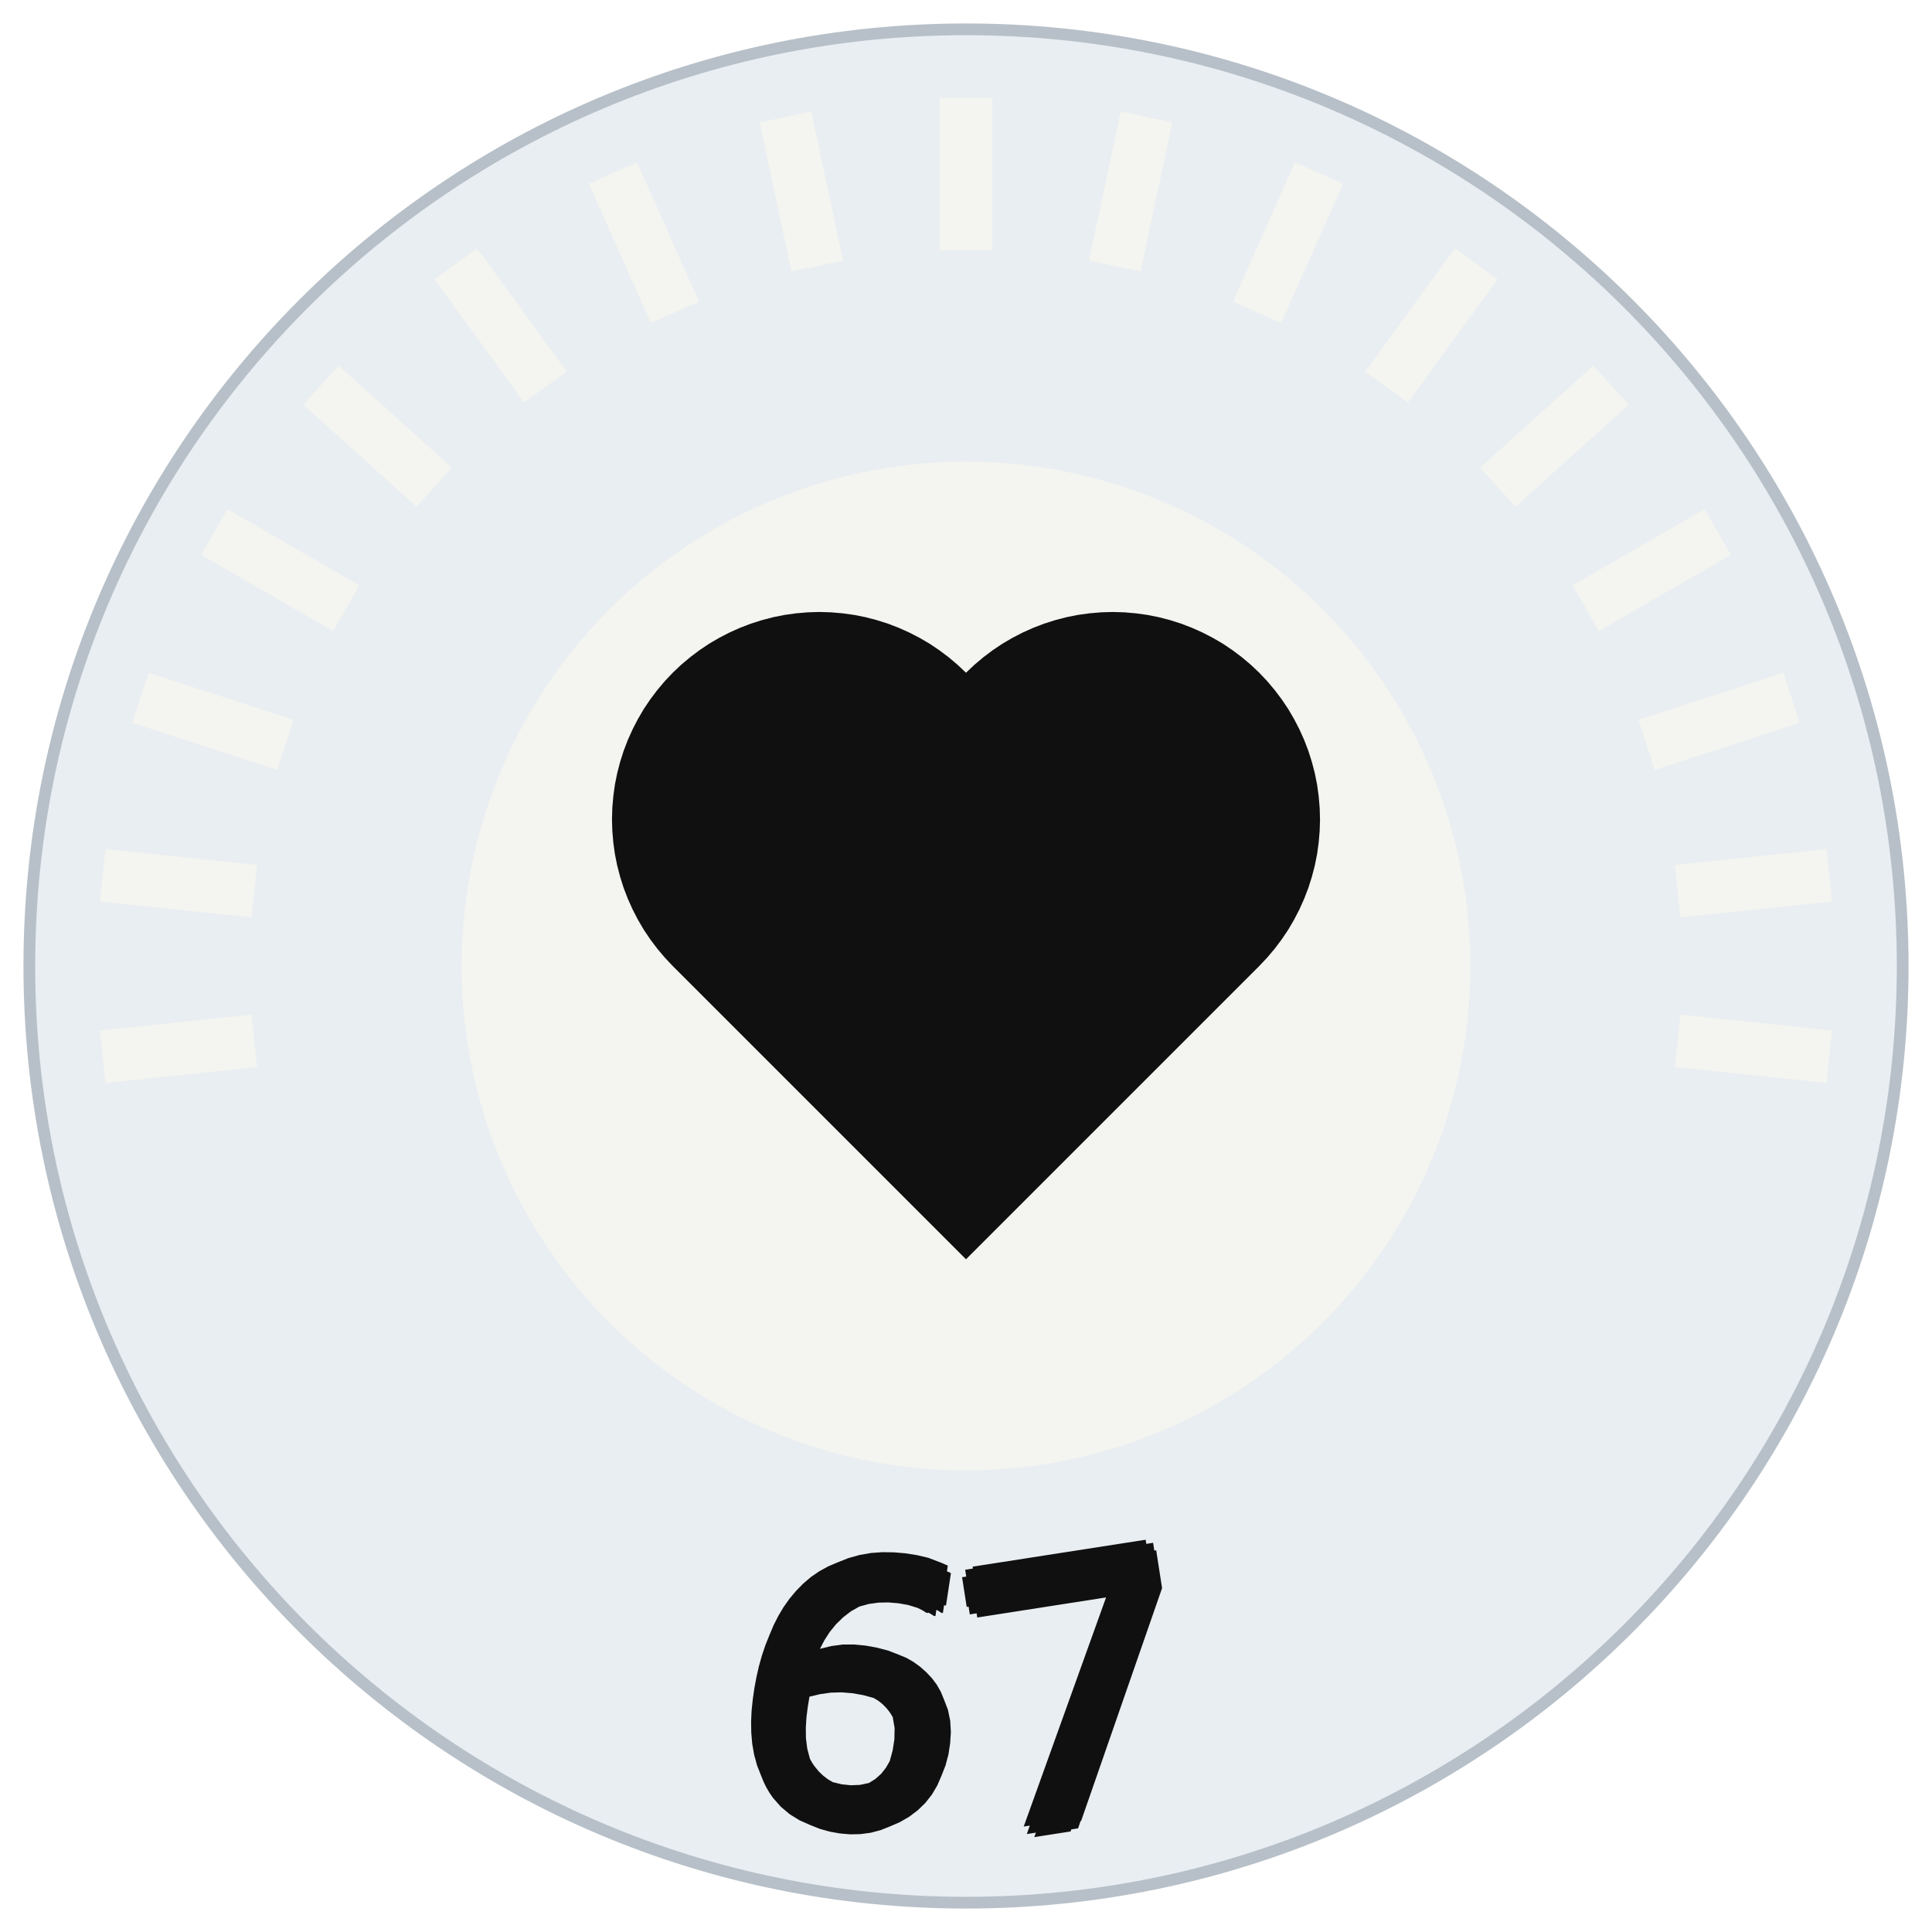
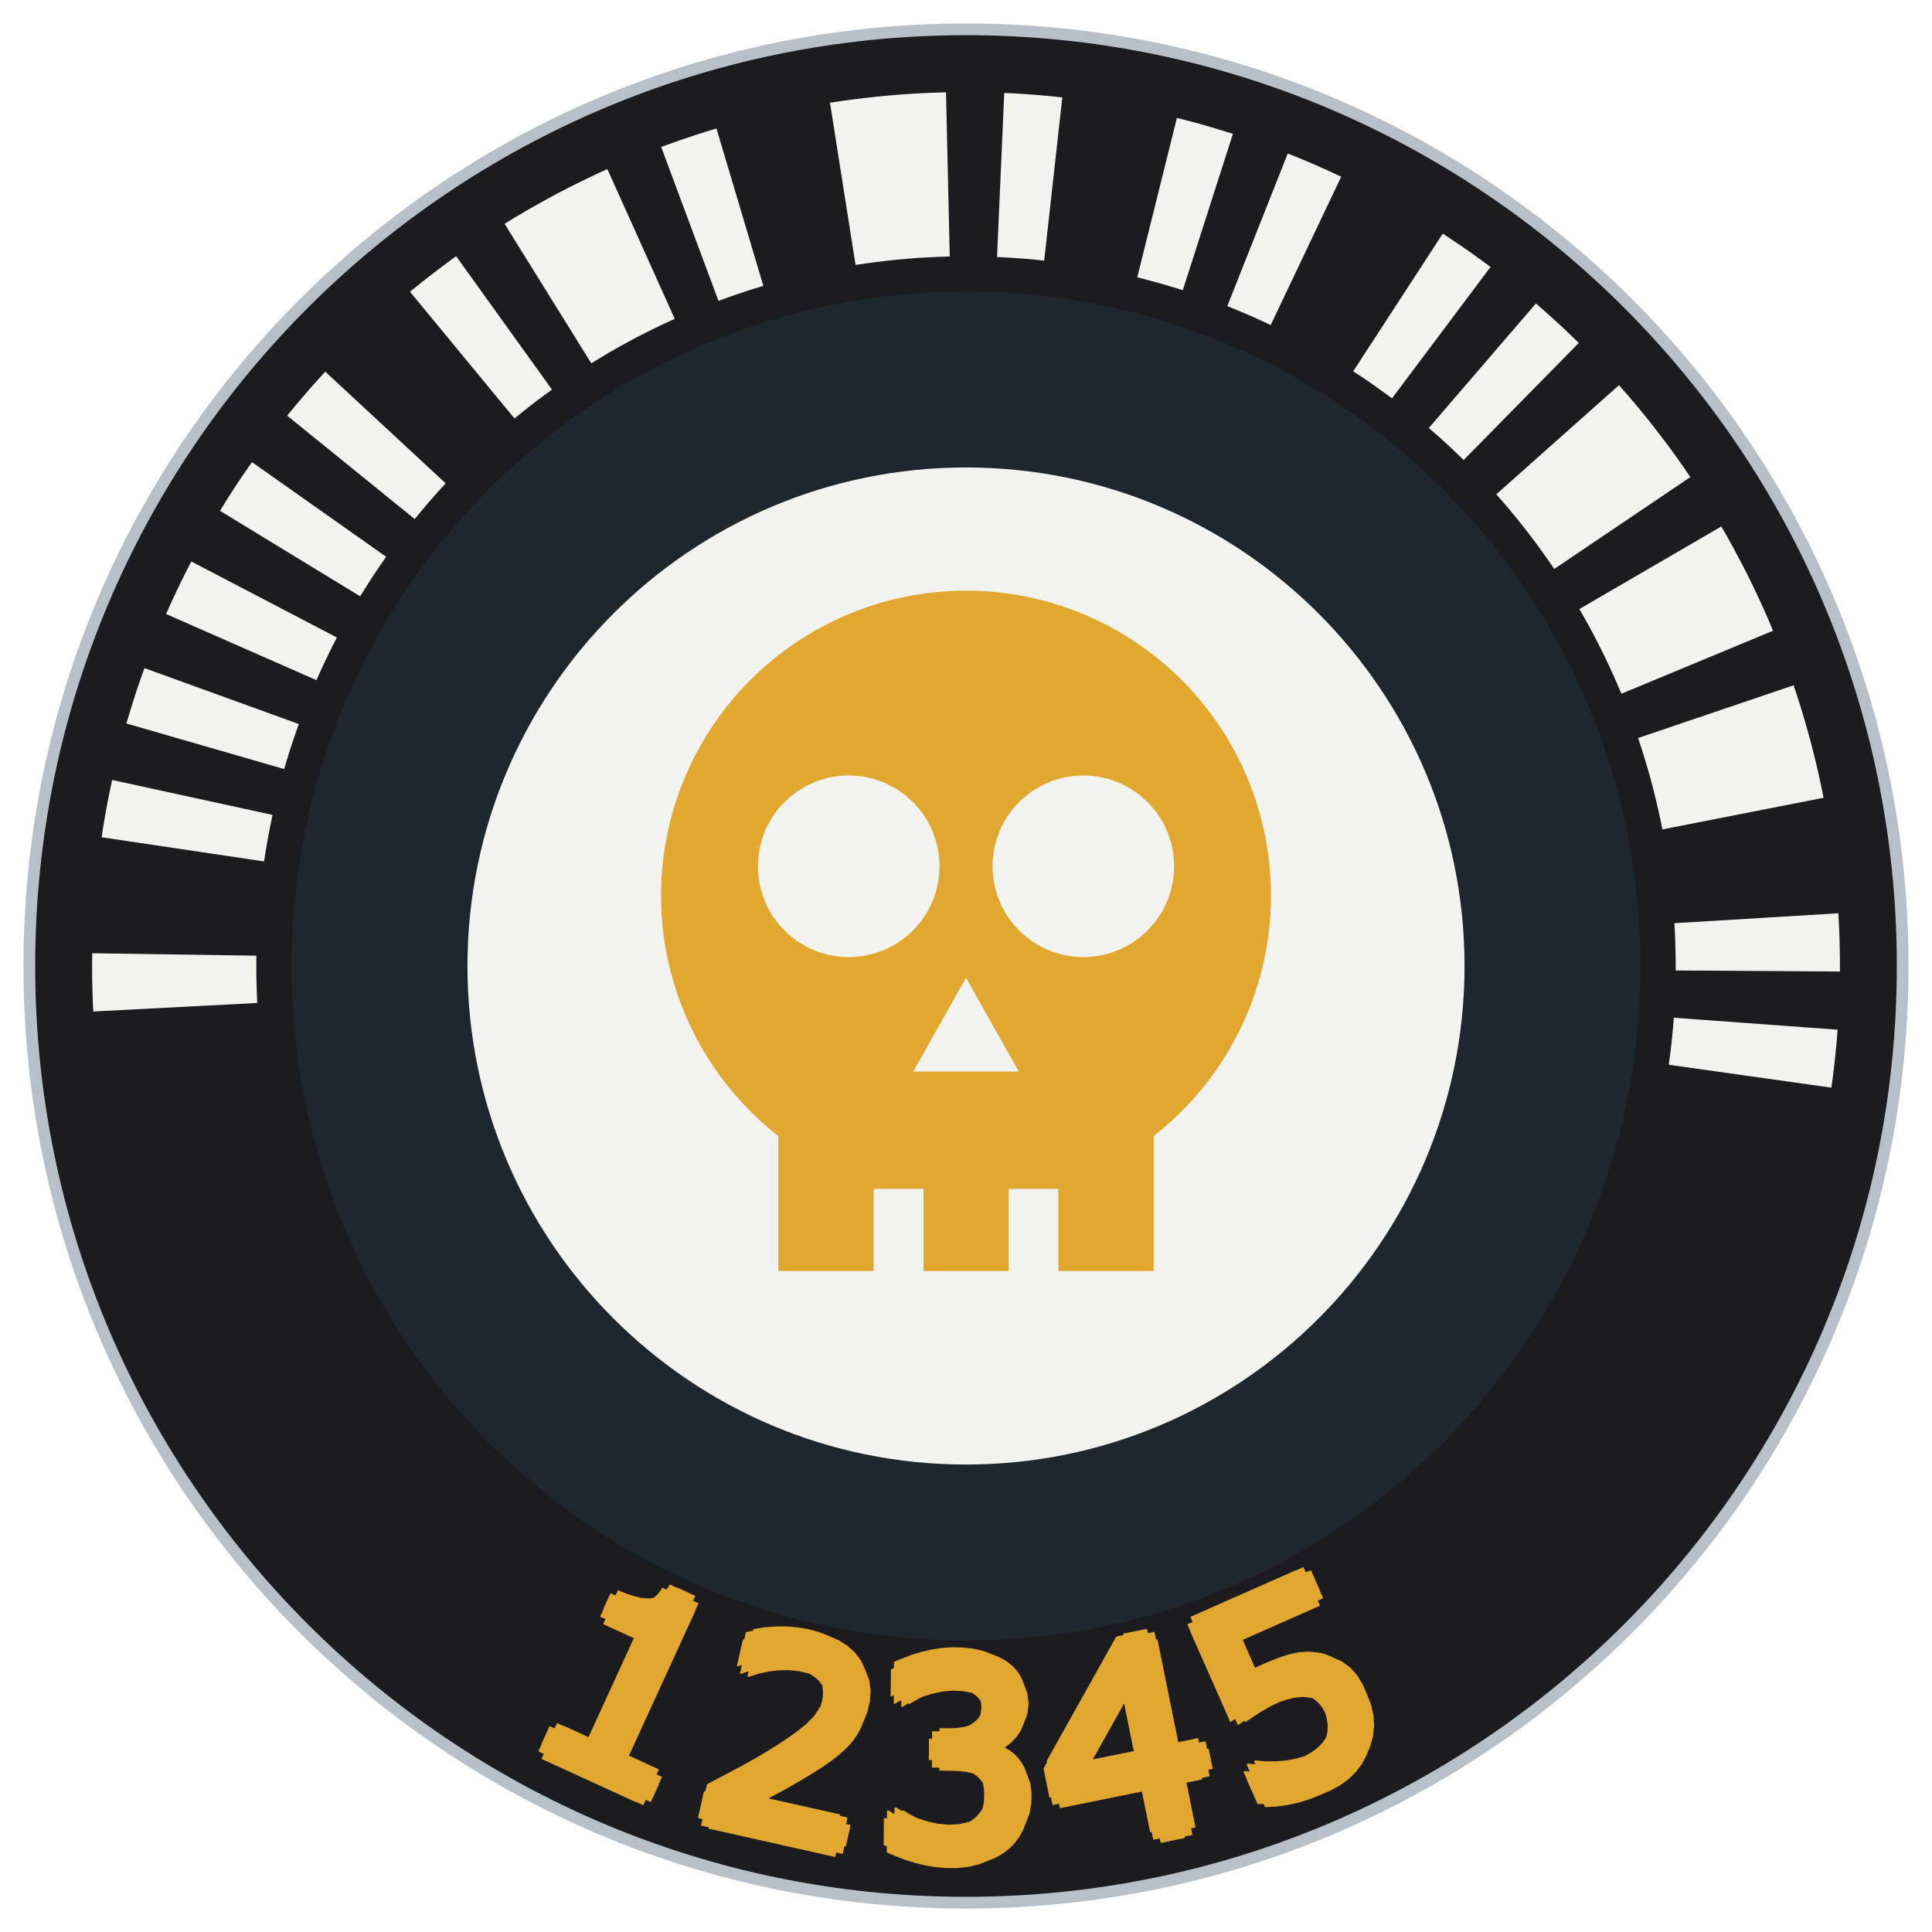
<svg xmlns="http://www.w3.org/2000/svg" viewBox="-16.47 -16.47 32.94 32.94" width="256" height="256">
  <g transform="scale(1,-1)">
-     <circle r="15.97" fill="#e9eef2" stroke="#b7c0c8" stroke-width="0.2" />
-     <path d="M 8.600 0.000 L 8.597 0.211 L 8.590 0.422 L 8.577 0.633 L 8.559 0.843 L 8.535 1.053 L 8.507 1.262 L 8.473 1.470 L 8.435 1.678 L 8.391 1.884 L 8.342 2.090 L 8.288 2.294 L 8.230 2.496 L 8.166 2.698 L 8.097 2.897 L 8.024 3.095 L 7.945 3.291 L 7.862 3.485 L 7.774 3.677 L 7.682 3.867 L 7.585 4.054 L 7.483 4.239 L 7.376 4.421 L 7.266 4.601 L 7.151 4.778 L 7.031 4.952 L 6.908 5.123 L 6.780 5.291 L 6.648 5.456 L 6.512 5.617 L 6.372 5.775 L 6.229 5.930 L 6.081 6.081 L 5.930 6.229 L 5.775 6.372 L 5.617 6.512 L 5.456 6.648 L 5.291 6.780 L 5.123 6.908 L 4.952 7.031 L 4.778 7.151 L 4.601 7.266 L 4.421 7.376 L 4.239 7.483 L 4.054 7.585 L 3.867 7.682 L 3.677 7.774 L 3.485 7.862 L 3.291 7.945 L 3.095 8.024 L 2.897 8.097 L 2.698 8.166 L 2.496 8.230 L 2.294 8.288 L 2.090 8.342 L 1.884 8.391 L 1.678 8.435 L 1.470 8.473 L 1.262 8.507 L 1.053 8.535 L 0.843 8.559 L 0.633 8.577 L 0.422 8.590 L 0.211 8.597 L 0.000 8.600 L -0.211 8.597 L -0.422 8.590 L -0.633 8.577 L -0.843 8.559 L -1.053 8.535 L -1.262 8.507 L -1.470 8.473 L -1.678 8.435 L -1.884 8.391 L -2.090 8.342 L -2.294 8.288 L -2.496 8.230 L -2.698 8.166 L -2.897 8.097 L -3.095 8.024 L -3.291 7.945 L -3.485 7.862 L -3.677 7.774 L -3.867 7.682 L -4.054 7.585 L -4.239 7.483 L -4.421 7.376 L -4.601 7.266 L -4.778 7.151 L -4.952 7.031 L -5.123 6.908 L -5.291 6.780 L -5.456 6.648 L -5.617 6.512 L -5.775 6.372 L -5.930 6.229 L -6.081 6.081 L -6.229 5.930 L -6.372 5.775 L -6.512 5.617 L -6.648 5.456 L -6.780 5.291 L -6.908 5.123 L -7.031 4.952 L -7.151 4.778 L -7.266 4.601 L -7.376 4.421 L -7.483 4.239 L -7.585 4.054 L -7.682 3.867 L -7.774 3.677 L -7.862 3.485 L -7.945 3.291 L -8.024 3.095 L -8.097 2.897 L -8.166 2.698 L -8.230 2.496 L -8.288 2.294 L -8.342 2.090 L -8.391 1.884 L -8.435 1.678 L -8.473 1.470 L -8.507 1.262 L -8.535 1.053 L -8.559 0.843 L -8.577 0.633 L -8.590 0.422 L -8.597 0.211 L -8.600 0.000 L -8.597 -0.211 L -8.590 -0.422 L -8.577 -0.633 L -8.559 -0.843 L -8.535 -1.053 L -8.507 -1.262 L -8.473 -1.470 L -8.435 -1.678 L -8.391 -1.884 L -8.342 -2.090 L -8.288 -2.294 L -8.230 -2.496 L -8.166 -2.698 L -8.097 -2.897 L -8.024 -3.095 L -7.945 -3.291 L -7.862 -3.485 L -7.774 -3.677 L -7.682 -3.867 L -7.585 -4.054 L -7.483 -4.239 L -7.376 -4.421 L -7.266 -4.601 L -7.151 -4.778 L -7.031 -4.952 L -6.908 -5.123 L -6.780 -5.291 L -6.648 -5.456 L -6.512 -5.617 L -6.372 -5.775 L -6.229 -5.930 L -6.081 -6.081 L -5.930 -6.229 L -5.775 -6.372 L -5.617 -6.512 L -5.456 -6.648 L -5.291 -6.780 L -5.123 -6.908 L -4.952 -7.031 L -4.778 -7.151 L -4.601 -7.266 L -4.421 -7.376 L -4.239 -7.483 L -4.054 -7.585 L -3.867 -7.682 L -3.677 -7.774 L -3.485 -7.862 L -3.291 -7.945 L -3.095 -8.024 L -2.897 -8.097 L -2.698 -8.166 L -2.496 -8.230 L -2.294 -8.288 L -2.090 -8.342 L -1.884 -8.391 L -1.678 -8.435 L -1.470 -8.473 L -1.262 -8.507 L -1.053 -8.535 L -0.843 -8.559 L -0.633 -8.577 L -0.422 -8.590 L -0.211 -8.597 L -0.000 -8.600 L 0.211 -8.597 L 0.422 -8.590 L 0.633 -8.577 L 0.843 -8.559 L 1.053 -8.535 L 1.262 -8.507 L 1.470 -8.473 L 1.678 -8.435 L 1.884 -8.391 L 2.090 -8.342 L 2.294 -8.288 L 2.496 -8.230 L 2.698 -8.166 L 2.897 -8.097 L 3.095 -8.024 L 3.291 -7.945 L 3.485 -7.862 L 3.677 -7.774 L 3.867 -7.682 L 4.054 -7.585 L 4.239 -7.483 L 4.421 -7.376 L 4.601 -7.266 L 4.778 -7.151 L 4.952 -7.031 L 5.123 -6.908 L 5.291 -6.780 L 5.456 -6.648 L 5.617 -6.512 L 5.775 -6.372 L 5.930 -6.229 L 6.081 -6.081 L 6.229 -5.930 L 6.372 -5.775 L 6.512 -5.617 L 6.648 -5.456 L 6.780 -5.291 L 6.908 -5.123 L 7.031 -4.952 L 7.151 -4.778 L 7.266 -4.601 L 7.376 -4.421 L 7.483 -4.239 L 7.585 -4.054 L 7.682 -3.867 L 7.774 -3.677 L 7.862 -3.485 L 7.945 -3.291 L 8.024 -3.095 L 8.097 -2.897 L 8.166 -2.698 L 8.230 -2.496 L 8.288 -2.294 L 8.342 -2.090 L 8.391 -1.884 L 8.435 -1.678 L 8.473 -1.470 L 8.507 -1.262 L 8.535 -1.053 L 8.559 -0.843 L 8.577 -0.633 L 8.590 -0.422 L 8.597 -0.211 Z M 5.000 0.000 L 0.000 -5.000 L -5.000 0.000 L -5.136 0.144 L -5.264 0.296 L -5.383 0.454 L -5.494 0.619 L -5.594 0.790 L -5.685 0.966 L -5.766 1.147 L -5.837 1.332 L -5.897 1.521 L -5.947 1.713 L -5.986 1.908 L -6.013 2.104 L -6.030 2.302 L -6.036 2.500 L -6.030 2.698 L -6.013 2.896 L -5.986 3.092 L -5.947 3.287 L -5.897 3.479 L -5.837 3.668 L -5.766 3.853 L -5.685 4.034 L -5.594 4.210 L -5.494 4.381 L -5.383 4.546 L -5.264 4.704 L -5.136 4.856 L -5.000 5.000 L -4.856 5.136 L -4.704 5.264 L -4.546 5.383 L -4.381 5.494 L -4.210 5.594 L -4.034 5.685 L -3.853 5.766 L -3.668 5.837 L -3.479 5.897 L -3.287 5.947 L -3.092 5.986 L -2.896 6.013 L -2.698 6.030 L -2.500 6.036 L -2.302 6.030 L -2.104 6.013 L -1.908 5.986 L -1.713 5.947 L -1.521 5.897 L -1.332 5.837 L -1.147 5.766 L -0.966 5.685 L -0.790 5.594 L -0.619 5.494 L -0.454 5.383 L -0.296 5.264 L -0.144 5.136 L -0.000 5.000 L 0.144 5.136 L 0.296 5.264 L 0.454 5.383 L 0.619 5.494 L 0.790 5.594 L 0.966 5.685 L 1.147 5.766 L 1.332 5.837 L 1.521 5.897 L 1.713 5.947 L 1.908 5.986 L 2.104 6.013 L 2.302 6.030 L 2.500 6.036 L 2.698 6.030 L 2.896 6.013 L 3.092 5.986 L 3.287 5.947 L 3.479 5.897 L 3.668 5.837 L 3.853 5.766 L 4.034 5.685 L 4.210 5.594 L 4.381 5.494 L 4.546 5.383 L 4.704 5.264 L 4.856 5.136 L 5.000 5.000 L 5.136 4.856 L 5.264 4.704 L 5.383 4.546 L 5.494 4.381 L 5.594 4.210 L 5.685 4.034 L 5.766 3.853 L 5.837 3.668 L 5.897 3.479 L 5.947 3.287 L 5.986 3.092 L 6.013 2.896 L 6.030 2.698 L 6.036 2.500 L 6.030 2.302 L 6.013 2.104 L 5.986 1.908 L 5.947 1.713 L 5.897 1.521 L 5.837 1.332 L 5.766 1.147 L 5.685 0.966 L 5.594 0.790 L 5.494 0.619 L 5.383 0.454 L 5.264 0.296 L 5.136 0.144 Z M 12.180 -0.828 L 12.086 -1.723 L 14.672 -1.995 L 14.766 -1.099 Z M 12.086 1.723 L 12.180 0.828 L 14.766 1.099 L 14.672 1.995 Z M 11.464 4.198 L 11.742 3.342 L 14.215 4.145 L 13.937 5.001 Z M 10.341 6.490 L 10.791 5.710 L 13.042 7.010 L 12.592 7.790 Z M 8.765 8.498 L 9.367 7.829 L 11.300 9.569 L 10.697 10.238 Z M 6.807 10.135 L 7.535 9.606 L 9.063 11.709 L 8.335 12.238 Z M 4.551 11.328 L 5.373 10.962 L 6.431 13.337 L 5.609 13.704 Z M 2.096 12.027 L 2.977 11.840 L 3.517 14.383 L 2.637 14.570 Z M -0.450 12.200 L 0.450 12.200 L 0.450 14.800 L -0.450 14.800 Z M -2.977 11.840 L -2.096 12.027 L -2.637 14.570 L -3.517 14.383 Z M -5.373 10.962 L -4.551 11.328 L -5.609 13.704 L -6.431 13.337 Z M -7.535 9.606 L -6.807 10.135 L -8.335 12.238 L -9.063 11.709 Z M -9.367 7.829 L -8.765 8.498 L -10.697 10.238 L -11.300 9.569 Z M -10.791 5.710 L -10.341 6.490 L -12.592 7.790 L -13.042 7.010 Z M -11.742 3.342 L -11.464 4.198 L -13.937 5.001 L -14.215 4.145 Z M -12.180 0.828 L -12.086 1.723 L -14.672 1.995 L -14.766 1.099 Z M -12.086 -1.723 L -12.180 -0.828 L -14.766 -1.099 L -14.672 -1.995 Z" fill="#F4F4F0" fill-rule="evenodd" />
-     <path d="M -0.377 -12.502 L -0.430 -12.373 L -0.500 -12.251 L -0.584 -12.139 L -0.680 -12.038 L -0.784 -11.946 L -0.896 -11.865 L -1.016 -11.796 L -1.144 -11.743 L -1.327 -11.672 L -1.518 -11.622 L -1.711 -11.587 L -1.907 -11.568 L -2.104 -11.569 L -2.299 -11.595 L -2.490 -11.642 L -2.413 -11.494 L -2.322 -11.353 L -2.216 -11.223 L -2.096 -11.106 L -1.964 -11.004 L -1.818 -10.921 L -1.656 -10.877 L -1.490 -10.854 L -1.322 -10.851 L -1.154 -10.865 L -0.989 -10.894 L -0.828 -10.943 L -0.789 -10.962 L -0.751 -10.981 L -0.713 -11.003 L -0.678 -11.027 L -0.649 -11.032 L -0.647 -11.022 L -0.622 -11.035 L -0.597 -11.049 L -0.573 -11.064 L -0.550 -11.080 L -0.521 -11.084 L -0.505 -10.977 L -0.484 -10.988 L -0.463 -11.000 L -0.443 -11.013 L -0.423 -11.027 L -0.394 -11.032 L -0.374 -10.898 L -0.373 -10.898 L -0.372 -10.899 L -0.371 -10.899 L -0.370 -10.900 L -0.341 -10.904 L -0.257 -10.351 L -0.274 -10.343 L -0.291 -10.335 L -0.308 -10.328 L -0.325 -10.320 L -0.310 -10.224 L -0.346 -10.207 L -0.383 -10.191 L -0.420 -10.175 L -0.458 -10.161 L -0.642 -10.090 L -0.834 -10.045 L -1.029 -10.014 L -1.226 -9.997 L -1.423 -9.994 L -1.620 -10.008 L -1.815 -10.042 L -2.005 -10.095 L -2.189 -10.168 L -2.349 -10.236 L -2.502 -10.320 L -2.645 -10.418 L -2.777 -10.531 L -2.899 -10.656 L -3.011 -10.790 L -3.112 -10.933 L -3.201 -11.083 L -3.280 -11.239 L -3.348 -11.400 L -3.419 -11.576 L -3.480 -11.757 L -3.531 -11.940 L -3.573 -12.125 L -3.608 -12.313 L -3.635 -12.501 L -3.655 -12.690 L -3.664 -12.880 L -3.661 -13.071 L -3.645 -13.260 L -3.612 -13.448 L -3.562 -13.631 L -3.492 -13.808 L -3.452 -13.907 L -3.405 -14.004 L -3.351 -14.096 L -3.290 -14.184 L -3.158 -14.334 L -3.006 -14.462 L -2.836 -14.567 L -2.654 -14.647 L -2.491 -14.712 L -2.322 -14.759 L -2.149 -14.790 L -1.974 -14.805 L -1.798 -14.801 L -1.625 -14.778 L -1.455 -14.733 L -1.292 -14.668 L -1.126 -14.596 L -0.969 -14.505 L -0.824 -14.396 L -0.694 -14.270 L -0.582 -14.128 L -0.490 -13.972 L -0.418 -13.806 L -0.348 -13.627 L -0.299 -13.442 L -0.270 -13.252 L -0.258 -13.060 L -0.269 -12.869 L -0.308 -12.681 Z M -2.662 -13.513 L -2.707 -13.341 L -2.729 -13.165 L -2.731 -12.987 L -2.720 -12.810 L -2.698 -12.634 L -2.669 -12.458 L -2.489 -12.415 L -2.306 -12.389 L -2.121 -12.384 L -1.936 -12.399 L -1.754 -12.431 L -1.575 -12.480 L -1.530 -12.506 L -1.487 -12.534 L -1.446 -12.566 L -1.408 -12.600 L -1.362 -12.647 L -1.320 -12.697 L -1.282 -12.751 L -1.249 -12.807 L -1.217 -12.994 L -1.221 -13.184 L -1.250 -13.372 L -1.300 -13.556 L -1.365 -13.669 L -1.446 -13.772 L -1.543 -13.859 L -1.654 -13.929 L -1.807 -13.962 L -1.963 -13.968 L -2.119 -13.952 L -2.271 -13.915 L -2.355 -13.866 L -2.432 -13.807 L -2.503 -13.740 L -2.565 -13.666 L -2.593 -13.630 L -2.618 -13.592 L -2.641 -13.553 Z M 3.211 -9.967 L 3.190 -9.834 L 3.074 -9.853 L 3.063 -9.782 L 0.113 -10.241 L 0.118 -10.273 L -0.014 -10.294 L 0.004 -10.410 L -0.067 -10.421 L 0.012 -10.928 L 0.044 -10.923 L 0.065 -11.055 L 0.181 -11.037 L 0.192 -11.108 L 2.388 -10.766 L 0.984 -14.672 L 1.088 -14.656 L 1.037 -14.800 L 1.192 -14.776 L 1.164 -14.852 L 1.783 -14.756 L 1.795 -14.721 L 1.911 -14.703 L 1.954 -14.577 L 1.963 -14.576 L 3.343 -10.607 L 3.243 -9.962 Z M -5.000 -0.000 L 0.000 -5.000 L 5.000 0.000 L 5.136 0.144 L 5.264 0.296 L 5.383 0.454 L 5.494 0.619 L 5.594 0.790 L 5.685 0.966 L 5.766 1.147 L 5.837 1.332 L 5.897 1.521 L 5.947 1.713 L 5.986 1.908 L 6.013 2.104 L 6.030 2.302 L 6.036 2.500 L 6.030 2.698 L 6.013 2.896 L 5.986 3.092 L 5.947 3.287 L 5.897 3.479 L 5.837 3.668 L 5.766 3.853 L 5.685 4.034 L 5.594 4.210 L 5.494 4.381 L 5.383 4.546 L 5.264 4.704 L 5.136 4.856 L 5.000 5.000 L 4.856 5.136 L 4.704 5.264 L 4.546 5.383 L 4.381 5.494 L 4.210 5.594 L 4.034 5.685 L 3.853 5.766 L 3.668 5.837 L 3.479 5.897 L 3.287 5.947 L 3.092 5.986 L 2.896 6.013 L 2.698 6.030 L 2.500 6.036 L 2.302 6.030 L 2.104 6.013 L 1.908 5.986 L 1.713 5.947 L 1.521 5.897 L 1.332 5.837 L 1.147 5.766 L 0.966 5.685 L 0.790 5.594 L 0.619 5.494 L 0.454 5.383 L 0.296 5.264 L 0.144 5.136 L 0.000 5.000 L -0.144 5.136 L -0.296 5.264 L -0.454 5.383 L -0.619 5.494 L -0.790 5.594 L -0.966 5.685 L -1.147 5.766 L -1.332 5.837 L -1.521 5.897 L -1.713 5.947 L -1.908 5.986 L -2.104 6.013 L -2.302 6.030 L -2.500 6.036 L -2.698 6.030 L -2.896 6.013 L -3.092 5.986 L -3.287 5.947 L -3.479 5.897 L -3.668 5.837 L -3.853 5.766 L -4.034 5.685 L -4.210 5.594 L -4.381 5.494 L -4.546 5.383 L -4.704 5.264 L -4.856 5.136 L -5.000 5.000 L -5.136 4.856 L -5.264 4.704 L -5.383 4.546 L -5.494 4.381 L -5.594 4.210 L -5.685 4.034 L -5.766 3.853 L -5.837 3.668 L -5.897 3.479 L -5.947 3.287 L -5.986 3.092 L -6.013 2.896 L -6.030 2.698 L -6.036 2.500 L -6.030 2.302 L -6.013 2.104 L -5.986 1.908 L -5.947 1.713 L -5.897 1.521 L -5.837 1.332 L -5.766 1.147 L -5.685 0.966 L -5.594 0.790 L -5.494 0.619 L -5.383 0.454 L -5.264 0.296 L -5.136 0.144 Z" fill="#101010" fill-rule="evenodd" />
+     <circle r="15.97" fill="#1C1B20" stroke="#b7c0c8" stroke-width="0.2" />
+     <path d="M 11.5 0 A 11.5 11.5 0 1 0 -11.5 0 A 11.5 11.5 0 1 0 11.5 0 Z M 8.5 0 A 8.5 8.5 0 1 0 -8.5 0 A 8.5 8.5 0 1 0 8.5 0 Z" fill="#1f2830" fill-rule="evenodd" opacity="0.85" />
+     <path d="M 8.5 0 A 8.5 8.5 0 1 0 -8.5 0 A 8.5 8.5 0 1 0 8.5 0 Z" fill="#F2F2EE" />
+     <path d="M 11.982 -1.684 L 14.755 -2.074 L 14.781 -1.877 L 14.805 -1.679 L 14.826 -1.482 L 14.845 -1.284 L 14.860 -1.086 L 12.068 -0.882 L 12.055 -1.043 L 12.040 -1.203 L 12.023 -1.364 L 12.004 -1.524 Z M 14.900 -0.094 L 14.900 0.105 L 14.897 0.303 L 14.892 0.502 L 14.884 0.701 L 14.873 0.899 L 12.078 0.730 L 12.087 0.569 L 12.093 0.408 L 12.097 0.246 L 12.100 0.085 L 12.100 -0.076 Z M 11.874 2.329 L 14.621 2.868 L 14.582 3.063 L 14.540 3.257 L 14.495 3.451 L 14.448 3.644 L 14.398 3.836 L 14.345 4.028 L 14.290 4.218 L 14.233 4.409 L 14.173 4.598 L 14.110 4.786 L 11.459 3.887 L 11.515 3.717 L 11.569 3.546 L 11.620 3.374 L 11.669 3.202 L 11.715 3.028 L 11.758 2.855 L 11.799 2.680 L 11.838 2.505 Z M 11.174 4.642 L 13.760 5.716 L 13.683 5.899 L 13.603 6.081 L 13.520 6.262 L 13.436 6.441 L 13.349 6.620 L 13.259 6.797 L 13.167 6.973 L 13.073 7.148 L 12.977 7.322 L 12.878 7.494 L 10.458 6.086 L 10.547 5.930 L 10.634 5.774 L 10.718 5.615 L 10.800 5.456 L 10.880 5.295 L 10.957 5.134 L 11.032 4.971 L 11.104 4.807 Z M 10.029 6.769 L 12.350 8.336 L 12.238 8.500 L 12.124 8.662 L 12.007 8.823 L 11.888 8.982 L 11.767 9.140 L 11.645 9.296 L 11.520 9.450 L 11.393 9.603 L 11.264 9.754 L 11.133 9.903 L 9.041 8.042 L 9.159 7.908 L 9.275 7.771 L 9.389 7.633 L 9.501 7.493 L 9.611 7.351 L 9.719 7.208 L 9.824 7.063 L 9.928 6.917 Z M 8.485 8.627 L 10.448 10.623 L 10.305 10.761 L 10.161 10.898 L 10.015 11.032 L 9.867 11.165 L 9.717 11.296 L 7.891 9.173 L 8.013 9.067 L 8.133 8.959 L 8.252 8.850 L 8.369 8.739 Z M 7.263 9.678 L 8.943 11.918 L 8.783 12.036 L 8.622 12.152 L 8.459 12.266 L 8.295 12.377 L 8.129 12.487 L 6.602 10.140 L 6.736 10.052 L 6.870 9.961 L 7.002 9.868 L 7.133 9.774 Z M 5.195 10.928 L 6.397 13.457 L 6.217 13.541 L 6.036 13.623 L 5.854 13.702 L 5.670 13.779 L 5.486 13.853 L 4.455 11.250 L 4.605 11.190 L 4.754 11.127 L 4.902 11.063 L 5.049 10.996 Z M 3.696 11.522 L 4.551 14.188 L 4.362 14.247 L 4.171 14.304 L 3.980 14.359 L 3.789 14.410 L 3.596 14.460 L 2.920 11.742 L 3.077 11.702 L 3.232 11.660 L 3.388 11.616 L 3.542 11.570 Z M 1.333 12.026 L 1.642 14.809 L 1.444 14.830 L 1.247 14.848 L 1.048 14.863 L 0.850 14.876 L 0.652 14.886 L 0.529 12.088 L 0.690 12.080 L 0.851 12.070 L 1.012 12.058 L 1.173 12.043 Z M -0.277 12.097 L -0.341 14.896 L -0.540 14.890 L -0.738 14.882 L -0.937 14.871 L -1.135 14.857 L -1.333 14.840 L -1.531 14.821 L -1.728 14.799 L -1.925 14.775 L -2.122 14.748 L -2.319 14.719 L -1.883 11.953 L -1.706 11.979 L -1.528 12.003 L -1.350 12.024 L -1.172 12.043 L -0.993 12.059 L -0.814 12.073 L -0.635 12.083 L -0.456 12.091 Z M -3.455 11.596 L -4.255 14.280 L -4.445 14.222 L -4.634 14.161 L -4.822 14.098 L -5.010 14.032 L -5.197 13.964 L -4.220 11.340 L -4.069 11.395 L -3.916 11.449 L -3.763 11.500 L -3.610 11.549 Z M -4.966 11.034 L -6.115 13.587 L -6.296 13.505 L -6.475 13.419 L -6.654 13.332 L -6.831 13.242 L -7.007 13.150 L -7.181 13.055 L -7.355 12.958 L -7.527 12.859 L -7.698 12.758 L -7.867 12.654 L -6.389 10.276 L -6.236 10.369 L -6.082 10.461 L -5.926 10.550 L -5.769 10.636 L -5.611 10.721 L -5.451 10.802 L -5.291 10.882 L -5.129 10.959 Z M -7.059 9.827 L -8.693 12.102 L -8.853 11.985 L -9.012 11.865 L -9.170 11.744 L -9.325 11.621 L -9.480 11.496 L -7.698 9.335 L -7.573 9.437 L -7.447 9.537 L -7.319 9.636 L -7.190 9.732 Z M -8.871 8.229 L -10.924 10.133 L -11.058 9.987 L -11.190 9.839 L -11.320 9.688 L -11.448 9.537 L -11.574 9.383 L -9.399 7.620 L -9.297 7.745 L -9.193 7.868 L -9.087 7.990 L -8.980 8.110 Z M -9.886 6.977 L -12.174 8.591 L -12.287 8.428 L -12.399 8.264 L -12.508 8.097 L -12.615 7.930 L -12.719 7.761 L -10.329 6.303 L -10.244 6.440 L -10.157 6.576 L -10.069 6.711 L -9.978 6.844 Z M -10.726 5.601 L -13.208 6.897 L -13.299 6.720 L -13.387 6.542 L -13.473 6.363 L -13.557 6.183 L -13.638 6.001 L -11.075 4.874 L -11.009 5.021 L -10.941 5.167 L -10.871 5.313 L -10.800 5.457 Z M -11.375 4.125 L -14.007 5.079 L -14.074 4.892 L -14.138 4.704 L -14.199 4.515 L -14.258 4.325 L -14.315 4.135 L -11.625 3.358 L -11.579 3.513 L -11.531 3.667 L -11.481 3.820 L -11.429 3.973 Z M -11.823 2.576 L -14.558 3.172 L -14.599 2.978 L -14.638 2.783 L -14.674 2.588 L -14.707 2.392 L -14.737 2.195 L -11.968 1.783 L -11.943 1.942 L -11.916 2.101 L -11.887 2.260 L -11.856 2.418 Z M -12.099 0.176 L -14.898 0.217 L -14.900 0.018 L -14.899 -0.180 L -14.895 -0.379 L -14.889 -0.578 L -14.880 -0.776 L -12.084 -0.630 L -12.091 -0.469 L -12.096 -0.308 L -12.099 -0.147 L -12.100 0.015 Z" fill="#F2F2EE" fill-rule="evenodd" />
+     <path d="M 1.575 -5.200 L 3.200 -5.200 L 3.200 -2.899 L 3.355 -2.773 L 3.505 -2.641 L 3.650 -2.503 L 3.790 -2.360 L 3.924 -2.212 L 4.052 -2.059 L 4.174 -1.901 L 4.290 -1.738 L 4.400 -1.571 L 4.503 -1.400 L 4.600 -1.225 L 4.690 -1.047 L 4.772 -0.865 L 4.848 -0.680 L 4.917 -0.492 L 4.978 -0.302 L 5.032 -0.110 L 5.079 0.085 L 5.118 0.281 L 5.150 0.478 L 5.174 0.676 L 5.190 0.875 L 5.198 1.075 L 5.199 1.275 L 5.193 1.475 L 5.178 1.674 L 5.156 1.872 L 5.127 2.070 L 5.089 2.266 L 5.045 2.461 L 4.993 2.654 L 4.933 2.845 L 4.866 3.033 L 4.792 3.219 L 4.711 3.401 L 4.623 3.581 L 4.528 3.757 L 4.427 3.929 L 4.318 4.097 L 4.204 4.260 L 4.083 4.420 L 3.957 4.574 L 3.824 4.724 L 3.686 4.868 L 3.542 5.007 L 3.393 5.140 L 3.239 5.268 L 3.081 5.389 L 2.917 5.504 L 2.750 5.613 L 2.578 5.716 L 2.403 5.811 L 2.224 5.900 L 2.042 5.982 L 1.857 6.057 L 1.669 6.125 L 1.478 6.186 L 1.285 6.239 L 1.091 6.284 L 0.895 6.322 L 0.697 6.353 L 0.499 6.376 L 0.300 6.391 L 0.100 6.399 L -0.100 6.399 L -0.300 6.391 L -0.499 6.376 L -0.697 6.353 L -0.895 6.322 L -1.091 6.284 L -1.285 6.239 L -1.478 6.186 L -1.669 6.125 L -1.857 6.057 L -2.042 5.982 L -2.224 5.900 L -2.403 5.811 L -2.578 5.716 L -2.750 5.613 L -2.917 5.504 L -3.081 5.389 L -3.239 5.268 L -3.393 5.140 L -3.542 5.007 L -3.686 4.868 L -3.824 4.724 L -3.957 4.574 L -4.083 4.420 L -4.204 4.260 L -4.318 4.097 L -4.427 3.929 L -4.528 3.757 L -4.623 3.581 L -4.711 3.401 L -4.792 3.219 L -4.866 3.033 L -4.933 2.845 L -4.993 2.654 L -5.045 2.461 L -5.089 2.266 L -5.127 2.070 L -5.156 1.872 L -5.178 1.674 L -5.193 1.475 L -5.199 1.275 L -5.198 1.075 L -5.190 0.875 L -5.174 0.676 L -5.150 0.478 L -5.118 0.281 L -5.079 0.085 L -5.032 -0.110 L -4.978 -0.302 L -4.917 -0.492 L -4.848 -0.680 L -4.772 -0.865 L -4.690 -1.047 L -4.600 -1.225 L -4.503 -1.400 L -4.400 -1.571 L -4.290 -1.738 L -4.174 -1.901 L -4.052 -2.059 L -3.924 -2.212 L -3.790 -2.360 L -3.650 -2.503 L -3.505 -2.641 L -3.355 -2.773 L -3.200 -2.899 L -3.200 -5.200 L -1.575 -5.200 L -1.575 -3.800 L -0.725 -3.800 L -0.725 -5.200 L 0.725 -5.200 L 0.725 -3.800 L 1.575 -3.800 Z M -0.900 -1.800 L 0.000 -0.200 L 0.900 -1.800 Z M -0.450 1.700 L -0.463 1.502 L -0.501 1.307 L -0.563 1.118 L -0.649 0.939 L -0.758 0.773 L -0.887 0.622 L -1.034 0.488 L -1.196 0.375 L -1.373 0.283 L -1.559 0.214 L -1.753 0.170 L -1.950 0.151 L -2.149 0.157 L -2.345 0.189 L -2.535 0.245 L -2.717 0.326 L -2.887 0.429 L -3.042 0.553 L -3.180 0.695 L -3.299 0.854 L -3.397 1.027 L -3.471 1.212 L -3.521 1.404 L -3.547 1.601 L -3.547 1.799 L -3.521 1.996 L -3.471 2.188 L -3.397 2.373 L -3.299 2.546 L -3.180 2.705 L -3.042 2.847 L -2.887 2.971 L -2.717 3.074 L -2.535 3.155 L -2.345 3.211 L -2.149 3.243 L -1.950 3.249 L -1.753 3.230 L -1.559 3.186 L -1.373 3.117 L -1.196 3.025 L -1.034 2.912 L -0.887 2.778 L -0.758 2.627 L -0.649 2.461 L -0.563 2.282 L -0.501 2.093 L -0.463 1.898 Z M 3.550 1.700 L 3.537 1.502 L 3.499 1.307 L 3.437 1.118 L 3.351 0.939 L 3.242 0.773 L 3.113 0.622 L 2.966 0.488 L 2.804 0.375 L 2.627 0.283 L 2.441 0.214 L 2.247 0.170 L 2.050 0.151 L 1.851 0.157 L 1.655 0.189 L 1.465 0.245 L 1.283 0.326 L 1.113 0.429 L 0.958 0.553 L 0.820 0.695 L 0.701 0.854 L 0.603 1.027 L 0.529 1.212 L 0.479 1.404 L 0.453 1.601 L 0.453 1.799 L 0.479 1.996 L 0.529 2.188 L 0.603 2.373 L 0.701 2.546 L 0.820 2.705 L 0.958 2.847 L 1.113 2.971 L 1.283 3.074 L 1.465 3.155 L 1.655 3.211 L 1.851 3.243 L 2.050 3.249 L 2.247 3.230 L 2.441 3.186 L 2.627 3.117 L 2.804 3.025 L 2.966 2.912 L 3.113 2.778 L 3.242 2.627 L 3.351 2.461 L 3.437 2.282 L 3.499 2.093 L 3.537 1.898 Z" fill="#E2A72E" fill-rule="evenodd" />
+     <path d="M -5.240 -13.950 L -5.182 -13.825 L -5.274 -13.783 L -5.235 -13.698 L -5.746 -13.463 L -4.614 -10.993 L -4.618 -10.991 L -4.561 -10.866 L -4.653 -10.824 L -4.614 -10.739 L -4.923 -10.597 L -4.924 -10.598 L -4.925 -10.599 L -4.925 -10.600 L -4.926 -10.601 L -5.051 -10.544 L -5.063 -10.566 L -5.076 -10.588 L -5.090 -10.609 L -5.105 -10.630 L -5.178 -10.597 L -5.207 -10.647 L -5.241 -10.693 L -5.281 -10.735 L -5.326 -10.771 L -5.347 -10.775 L -5.367 -10.779 L -5.388 -10.781 L -5.409 -10.783 L -5.545 -10.772 L -5.678 -10.738 L -5.808 -10.694 L -5.934 -10.642 L -5.975 -10.731 L -5.997 -10.722 L -6.019 -10.713 L -6.040 -10.704 L -6.061 -10.694 L -6.186 -10.966 L -6.181 -10.968 L -6.239 -11.093 L -6.147 -11.135 L -6.186 -11.221 L -5.663 -11.460 L -6.436 -13.147 L -6.845 -12.960 L -6.847 -12.964 L -6.972 -12.907 L -7.014 -12.999 L -7.100 -12.960 L -7.239 -13.263 L -7.234 -13.265 L -7.291 -13.390 L -7.200 -13.433 L -7.239 -13.518 L -5.629 -14.256 L -5.627 -14.251 L -5.502 -14.308 L -5.459 -14.217 L -5.374 -14.256 L -5.235 -13.952 Z M -2.049 -15.012 L -1.967 -14.645 L -2.044 -14.628 L -2.020 -14.518 L -2.152 -14.488 L -2.147 -14.465 L -3.367 -14.192 L -3.216 -14.111 L -3.065 -14.029 L -2.916 -13.944 L -2.768 -13.858 L -2.621 -13.768 L -2.465 -13.669 L -2.312 -13.565 L -2.166 -13.452 L -2.029 -13.327 L -1.940 -13.228 L -1.862 -13.119 L -1.797 -13.003 L -1.746 -12.879 L -1.680 -12.712 L -1.638 -12.537 L -1.625 -12.358 L -1.649 -12.179 L -1.713 -12.012 L -1.785 -11.849 L -1.892 -11.706 L -2.024 -11.587 L -2.176 -11.493 L -2.340 -11.422 L -2.514 -11.353 L -2.695 -11.305 L -2.880 -11.274 L -3.067 -11.260 L -3.254 -11.261 L -3.441 -11.275 L -3.625 -11.306 L -3.632 -11.335 L -3.663 -11.340 L -3.693 -11.345 L -3.723 -11.351 L -3.753 -11.358 L -3.780 -11.480 L -3.786 -11.481 L -3.793 -11.483 L -3.799 -11.484 L -3.805 -11.486 L -3.906 -11.936 L -3.885 -11.941 L -3.869 -11.935 L -3.853 -11.929 L -3.837 -11.923 L -3.821 -11.918 L -3.854 -12.063 L -3.832 -12.068 L -3.801 -12.056 L -3.770 -12.046 L -3.738 -12.035 L -3.706 -12.025 L -3.726 -12.116 L -3.705 -12.121 L -3.538 -12.067 L -3.368 -12.029 L -3.194 -12.009 L -3.019 -12.006 L -2.844 -12.023 L -2.674 -12.064 L -2.609 -12.103 L -2.548 -12.149 L -2.495 -12.204 L -2.450 -12.266 L -2.438 -12.354 L -2.440 -12.443 L -2.454 -12.531 L -2.478 -12.616 L -2.586 -12.782 L -2.724 -12.924 L -2.878 -13.048 L -3.039 -13.163 L -3.204 -13.273 L -3.372 -13.378 L -3.543 -13.480 L -3.715 -13.578 L -3.890 -13.673 L -4.066 -13.766 L -4.242 -13.859 L -4.417 -13.952 L -4.443 -14.065 L -4.449 -14.068 L -4.456 -14.072 L -4.463 -14.076 L -4.470 -14.079 L -4.570 -14.527 L -4.493 -14.545 L -4.518 -14.655 L -4.385 -14.684 L -4.390 -14.707 L -2.229 -15.192 L -2.212 -15.114 L -2.102 -15.139 L -2.072 -15.007 Z M 1.015 -14.626 L 1.080 -14.460 L 1.113 -14.285 L 1.118 -14.107 L 1.096 -13.930 L 1.033 -13.764 L 0.999 -13.674 L 0.953 -13.589 L 0.897 -13.511 L 0.831 -13.441 L 0.791 -13.408 L 0.749 -13.378 L 0.706 -13.350 L 0.660 -13.326 L 0.767 -13.244 L 0.860 -13.147 L 0.935 -13.035 L 0.987 -12.910 L 1.049 -12.747 L 1.067 -12.573 L 1.046 -12.399 L 0.984 -12.235 L 0.940 -12.124 L 0.875 -12.022 L 0.794 -11.934 L 0.699 -11.859 L 0.642 -11.824 L 0.583 -11.793 L 0.522 -11.765 L 0.460 -11.742 L 0.294 -11.677 L 0.120 -11.638 L -0.057 -11.619 L -0.235 -11.615 L -0.413 -11.627 L -0.589 -11.654 L -0.763 -11.695 L -0.933 -11.746 L -1.099 -11.812 L -1.132 -11.824 L -1.164 -11.837 L -1.196 -11.850 L -1.228 -11.865 L -1.229 -11.969 L -1.242 -11.975 L -1.255 -11.980 L -1.268 -11.986 L -1.280 -11.992 L -1.285 -12.452 L -1.263 -12.452 L -1.255 -12.447 L -1.247 -12.442 L -1.239 -12.437 L -1.231 -12.432 L -1.232 -12.579 L -1.210 -12.579 L -1.184 -12.563 L -1.158 -12.547 L -1.131 -12.531 L -1.104 -12.516 L -1.105 -12.632 L -1.083 -12.632 L -1.057 -12.616 L -1.031 -12.600 L -1.004 -12.584 L -0.978 -12.569 L -0.978 -12.579 L -0.956 -12.579 L -0.902 -12.546 L -0.847 -12.515 L -0.791 -12.485 L -0.734 -12.458 L -0.573 -12.407 L -0.408 -12.371 L -0.239 -12.355 L -0.070 -12.361 L 0.096 -12.391 L 0.103 -12.395 L 0.111 -12.399 L 0.118 -12.403 L 0.125 -12.408 L 0.161 -12.433 L 0.194 -12.463 L 0.224 -12.495 L 0.250 -12.531 L 0.259 -12.592 L 0.260 -12.654 L 0.255 -12.715 L 0.243 -12.776 L 0.205 -12.830 L 0.158 -12.877 L 0.106 -12.917 L 0.049 -12.951 L -0.035 -12.973 L -0.122 -12.987 L -0.209 -12.994 L -0.297 -12.996 L -0.451 -12.994 L -0.451 -13.048 L -0.578 -13.047 L -0.579 -13.175 L -0.631 -13.174 L -0.634 -13.539 L -0.580 -13.540 L -0.581 -13.666 L -0.454 -13.668 L -0.454 -13.719 L -0.256 -13.721 L -0.162 -13.724 L -0.069 -13.732 L 0.024 -13.745 L 0.116 -13.766 L 0.127 -13.772 L 0.137 -13.778 L 0.148 -13.785 L 0.158 -13.792 L 0.196 -13.822 L 0.231 -13.856 L 0.262 -13.893 L 0.289 -13.934 L 0.307 -14.040 L 0.311 -14.148 L 0.304 -14.255 L 0.284 -14.361 L 0.258 -14.404 L 0.228 -14.444 L 0.195 -14.482 L 0.159 -14.518 L 0.134 -14.539 L 0.108 -14.559 L 0.081 -14.576 L 0.052 -14.593 L -0.123 -14.632 L -0.303 -14.641 L -0.482 -14.623 L -0.658 -14.584 L -0.830 -14.528 L -0.889 -14.499 L -0.947 -14.469 L -1.004 -14.436 L -1.059 -14.400 L -1.092 -14.400 L -1.092 -14.406 L -1.116 -14.392 L -1.140 -14.377 L -1.164 -14.363 L -1.187 -14.347 L -1.220 -14.347 L -1.221 -14.458 L -1.244 -14.444 L -1.268 -14.430 L -1.291 -14.415 L -1.314 -14.400 L -1.347 -14.400 L -1.348 -14.539 L -1.353 -14.536 L -1.358 -14.533 L -1.362 -14.530 L -1.367 -14.527 L -1.400 -14.527 L -1.404 -14.986 L -1.391 -14.992 L -1.377 -14.998 L -1.364 -15.004 L -1.350 -15.010 L -1.351 -15.113 L -1.320 -15.128 L -1.288 -15.141 L -1.256 -15.154 L -1.223 -15.167 L -1.053 -15.235 L -0.877 -15.290 L -0.698 -15.334 L -0.517 -15.365 L -0.334 -15.380 L -0.150 -15.380 L 0.033 -15.361 L 0.212 -15.320 L 0.383 -15.253 L 0.483 -15.213 L 0.578 -15.164 L 0.667 -15.105 L 0.750 -15.037 L 0.835 -14.948 L 0.909 -14.849 L 0.969 -14.741 Z M 4.111 -13.350 L 4.085 -13.217 L 3.973 -13.240 L 3.957 -13.164 L 3.619 -13.233 L 3.265 -11.481 L 3.240 -11.486 L 3.213 -11.353 L 3.101 -11.376 L 3.085 -11.301 L 2.689 -11.381 L 2.672 -11.411 L 2.562 -11.433 L 1.374 -13.556 L 1.379 -13.580 L 1.322 -13.683 L 1.422 -14.179 L 1.448 -14.174 L 1.475 -14.306 L 1.587 -14.283 L 1.602 -14.359 L 2.999 -14.076 L 3.140 -14.771 L 3.166 -14.766 L 3.192 -14.898 L 3.304 -14.876 L 3.320 -14.951 L 3.733 -14.867 L 3.728 -14.842 L 3.861 -14.815 L 3.838 -14.703 L 3.913 -14.687 L 3.759 -13.923 L 4.027 -13.869 L 4.022 -13.843 L 4.154 -13.816 L 4.132 -13.704 L 4.207 -13.689 L 4.137 -13.344 Z M 2.696 -12.574 L 2.860 -13.386 L 2.162 -13.527 Z M 6.838 -13.436 L 6.842 -13.423 L 6.847 -13.410 L 6.852 -13.397 L 6.856 -13.384 L 6.865 -13.365 L 6.874 -13.347 L 6.882 -13.328 L 6.890 -13.308 L 6.940 -13.133 L 6.958 -12.952 L 6.946 -12.770 L 6.906 -12.593 L 6.839 -12.423 L 6.768 -12.257 L 6.675 -12.102 L 6.557 -11.966 L 6.412 -11.858 L 6.248 -11.785 L 6.193 -11.759 L 6.136 -11.737 L 6.078 -11.720 L 6.019 -11.707 L 5.846 -11.689 L 5.672 -11.700 L 5.502 -11.737 L 5.337 -11.791 L 5.175 -11.856 L 5.113 -11.882 L 5.050 -11.908 L 4.989 -11.936 L 4.928 -11.965 L 4.718 -11.490 L 6.036 -10.907 L 5.998 -10.820 L 6.089 -10.780 L 6.033 -10.654 L 6.036 -10.652 L 5.881 -10.301 L 5.794 -10.339 L 5.753 -10.248 L 5.627 -10.304 L 5.626 -10.301 L 3.826 -11.097 L 3.864 -11.184 L 3.773 -11.224 L 3.829 -11.350 L 3.826 -11.352 L 4.507 -12.893 L 4.527 -12.879 L 4.547 -12.865 L 4.567 -12.852 L 4.587 -12.838 L 4.635 -12.946 L 4.663 -12.926 L 4.692 -12.906 L 4.721 -12.886 L 4.750 -12.867 L 4.762 -12.893 L 4.901 -12.799 L 5.042 -12.708 L 5.188 -12.625 L 5.339 -12.551 L 5.469 -12.508 L 5.603 -12.475 L 5.739 -12.462 L 5.876 -12.476 L 5.883 -12.478 L 5.891 -12.479 L 5.899 -12.481 L 5.907 -12.483 L 5.974 -12.531 L 6.033 -12.590 L 6.082 -12.657 L 6.123 -12.730 L 6.151 -12.832 L 6.166 -12.937 L 6.164 -13.043 L 6.144 -13.146 L 6.074 -13.250 L 5.985 -13.337 L 5.884 -13.410 L 5.774 -13.471 L 5.612 -13.518 L 5.445 -13.547 L 5.276 -13.560 L 5.107 -13.560 L 4.939 -13.544 L 4.910 -13.557 L 4.934 -13.611 L 4.903 -13.608 L 4.873 -13.605 L 4.842 -13.601 L 4.811 -13.597 L 4.783 -13.610 L 4.838 -13.734 L 4.818 -13.732 L 4.798 -13.730 L 4.778 -13.727 L 4.759 -13.724 L 4.730 -13.737 L 4.786 -13.863 L 4.783 -13.864 L 4.971 -14.288 L 4.996 -14.288 L 5.022 -14.288 L 5.048 -14.287 L 5.074 -14.286 L 5.098 -14.341 L 5.292 -14.332 L 5.484 -14.305 L 5.674 -14.263 L 5.859 -14.206 L 6.040 -14.133 L 6.207 -14.062 L 6.367 -13.976 L 6.515 -13.870 L 6.646 -13.743 L 6.755 -13.598 Z" fill="#E2A72E" fill-rule="evenodd" />
  </g>
</svg>
